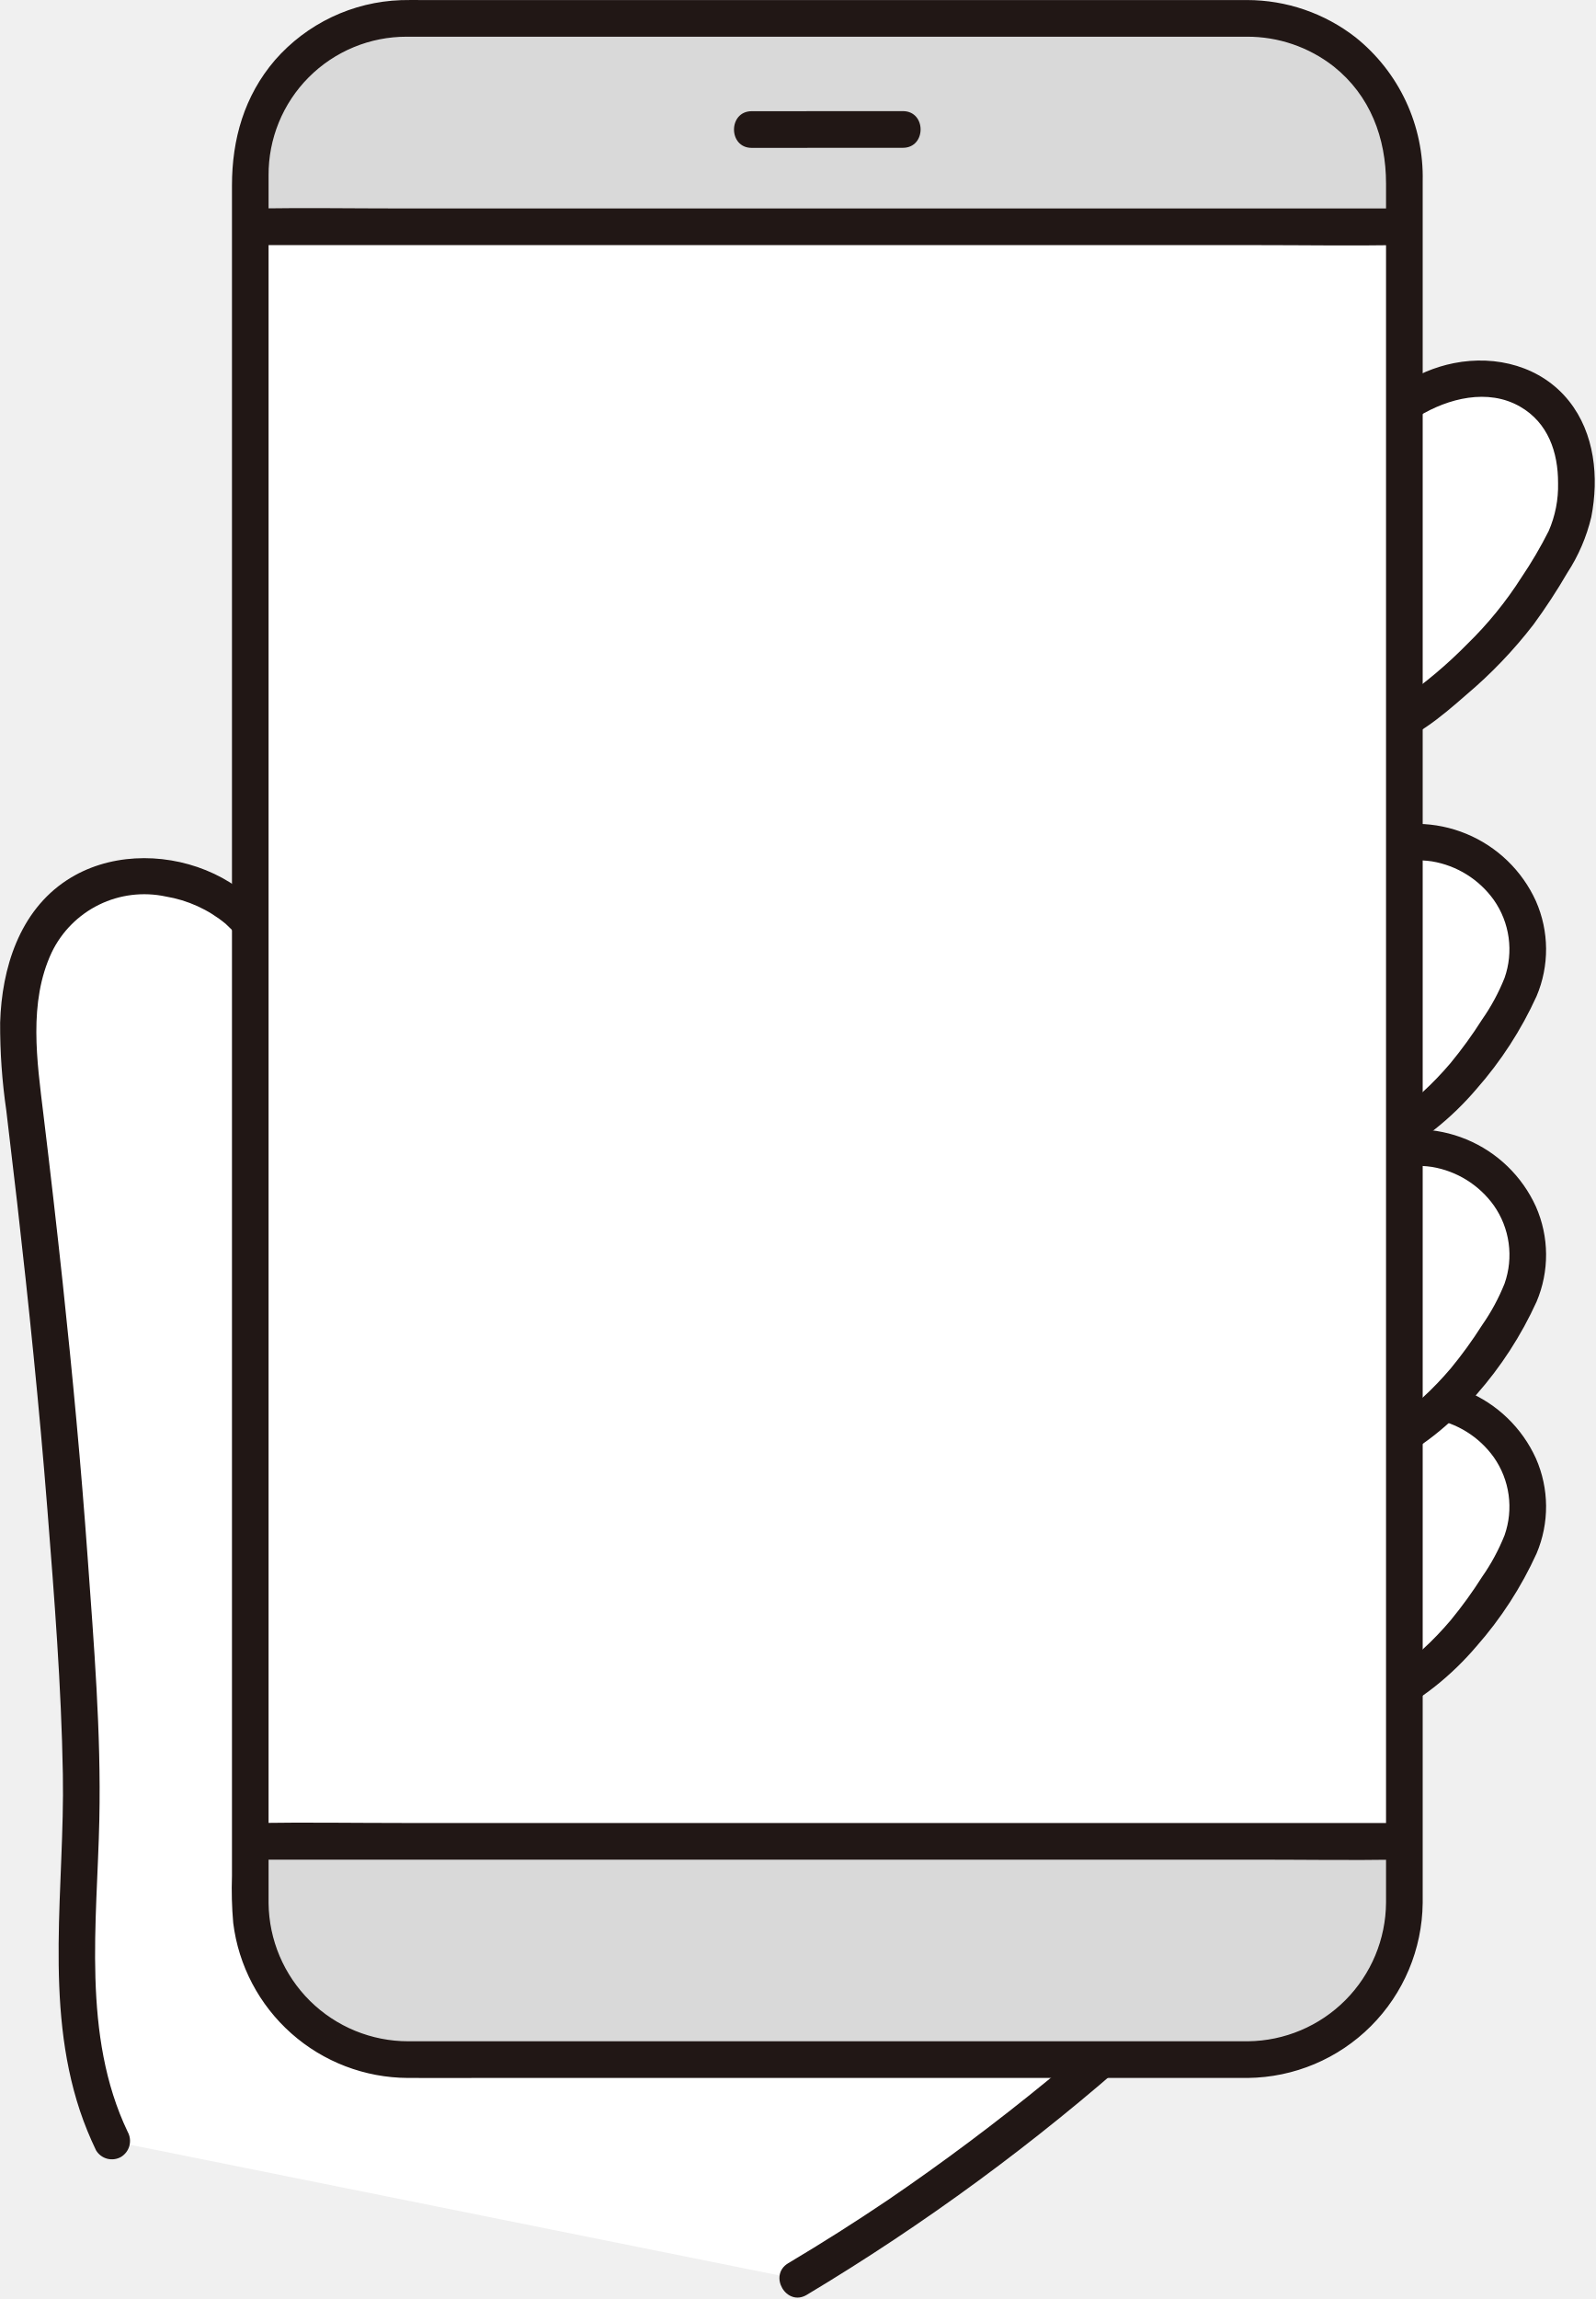
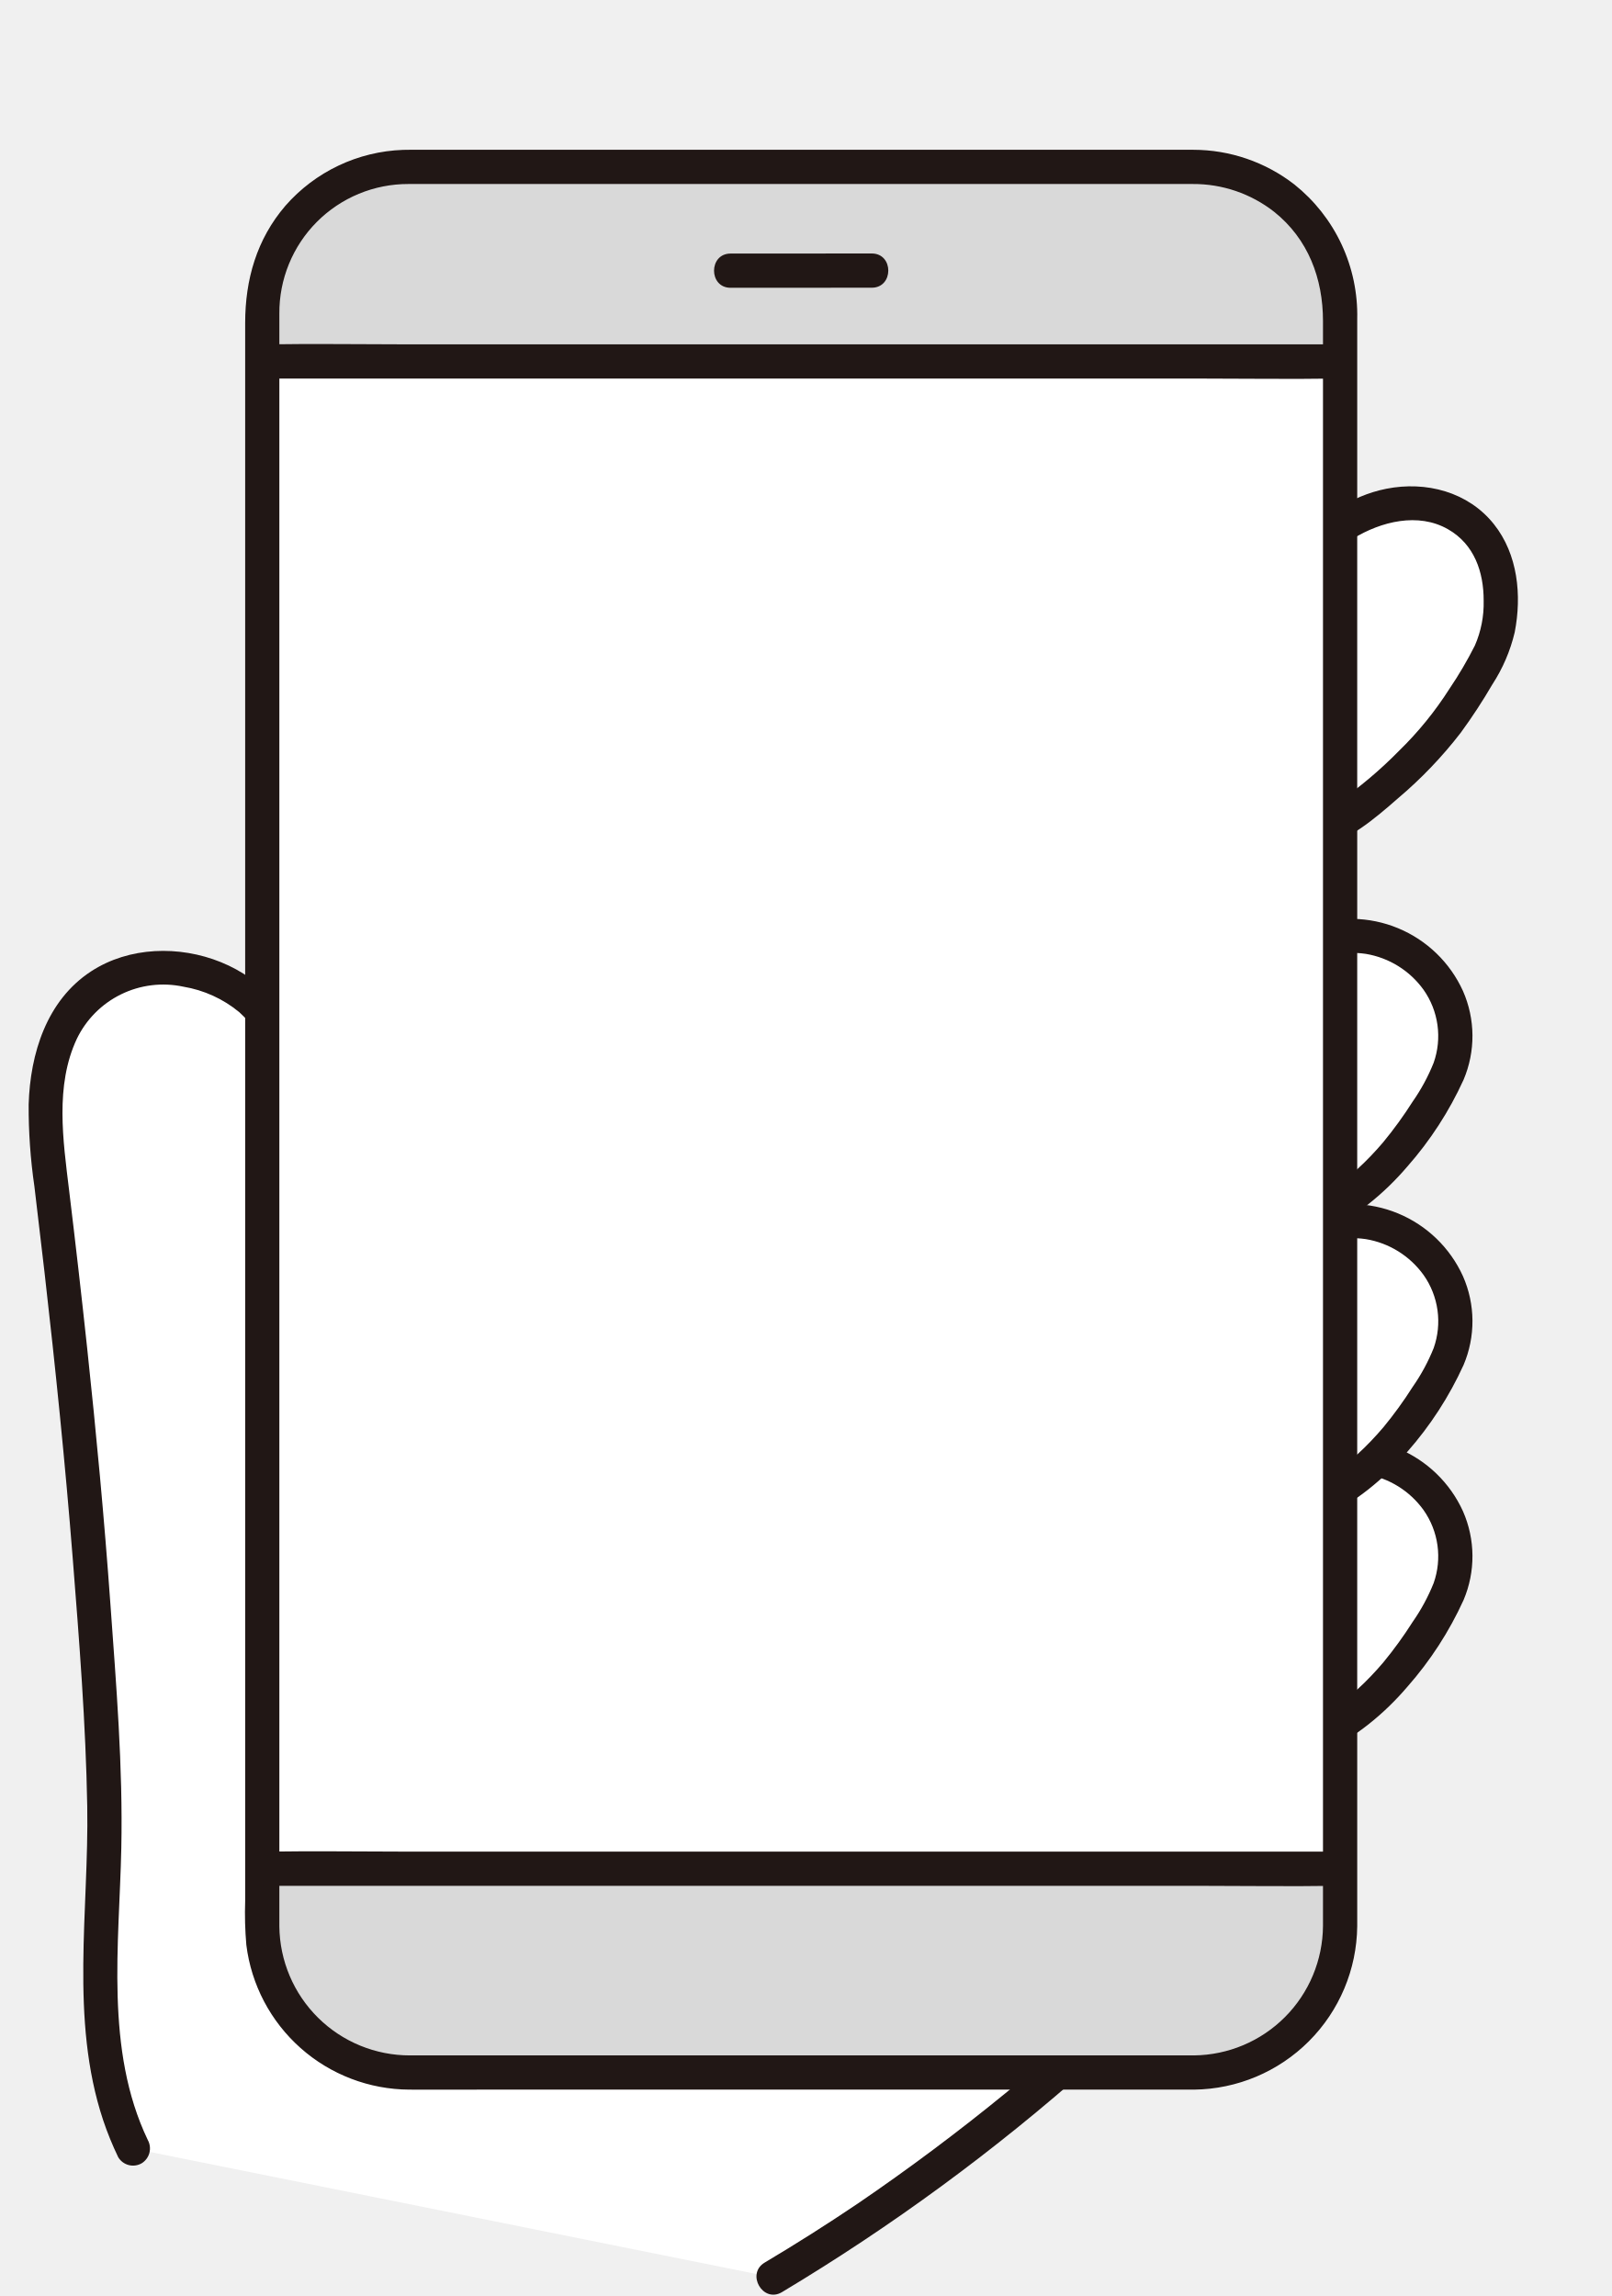
- <svg xmlns="http://www.w3.org/2000/svg" width="209" height="301" viewBox="0 0 209 301" fill="none">
-   <g clip-path="url(#clip0_17_10)">
-     <path d="M191.649 213.868C193.436 211.718 195.073 209.448 196.549 207.074C198.23 204.692 199.405 201.99 199.999 199.136C200.296 196.726 199.961 194.28 199.028 192.039C198.095 189.797 196.595 187.837 194.675 186.35C192.459 184.609 189.793 183.536 186.989 183.257C184.185 182.977 181.36 183.503 178.844 184.772C175.044 186.659 172.003 189.772 169.287 193.03C166.81 195.859 164.744 199.023 163.152 202.43C161.559 205.856 160.992 209.67 161.522 213.411C161.713 215.035 162.23 216.603 163.041 218.023C163.851 219.443 164.94 220.685 166.241 221.675C167.542 222.665 169.029 223.383 170.613 223.786C172.198 224.189 173.847 224.268 175.463 224.02C178.193 223.651 180.816 222.715 183.163 221.272C186.388 219.299 189.257 216.796 191.649 213.868Z" fill="white" />
-     <path d="M193.346 215.565C196.562 211.918 199.219 207.814 201.233 203.388C202.068 201.418 202.491 199.297 202.477 197.158C202.462 195.018 202.009 192.904 201.147 190.945C199.339 186.96 196.083 183.812 192.04 182.139C187.997 180.465 183.468 180.393 179.373 181.935C175.325 183.691 171.747 186.377 168.93 189.773C165.839 193.055 163.252 196.778 161.254 200.819C159.076 205.195 158.421 210.173 159.394 214.964C159.85 216.982 160.713 218.885 161.931 220.557C163.149 222.229 164.695 223.634 166.476 224.687C176.187 230.071 187.089 222.913 193.346 215.565C193.781 215.107 194.024 214.5 194.024 213.868C194.024 213.236 193.781 212.629 193.346 212.171C192.893 211.726 192.284 211.476 191.649 211.476C191.014 211.476 190.405 211.726 189.952 212.171C185.642 217.233 178.802 223.071 171.587 221.505C170.051 221.177 168.619 220.478 167.414 219.471C166.209 218.463 165.269 217.177 164.674 215.723C163.383 212.325 163.376 208.572 164.657 205.17C165.945 201.658 167.855 198.406 170.295 195.57C172.442 192.695 175.017 190.166 177.929 188.07C180.706 186.079 184.149 185.246 187.529 185.746C190.786 186.288 193.696 188.098 195.622 190.781C196.657 192.25 197.325 193.946 197.571 195.726C197.817 197.507 197.634 199.32 197.036 201.015C196.268 202.933 195.283 204.757 194.099 206.45C192.836 208.441 191.452 210.352 189.952 212.171C189.518 212.629 189.274 213.237 189.274 213.868C189.274 214.499 189.517 215.107 189.951 215.565C190.404 216.011 191.013 216.26 191.649 216.26C192.284 216.26 192.893 216.011 193.346 215.565Z" fill="#211715" />
-     <path d="M191.649 140.905C193.436 138.755 195.073 136.485 196.549 134.111C198.23 131.729 199.405 129.027 199.999 126.173C200.297 123.763 199.962 121.317 199.029 119.076C198.095 116.834 196.595 114.874 194.675 113.387C192.459 111.646 189.793 110.573 186.989 110.294C184.185 110.014 181.36 110.54 178.844 111.809C175.044 113.696 172.003 116.809 169.287 120.067C166.81 122.894 164.745 126.057 163.152 129.462C161.558 132.888 160.992 136.702 161.522 140.443C161.714 142.067 162.23 143.635 163.041 145.054C163.852 146.474 164.94 147.716 166.241 148.706C167.542 149.696 169.029 150.414 170.613 150.817C172.198 151.22 173.847 151.3 175.463 151.052C178.193 150.683 180.816 149.747 183.163 148.304C186.388 146.333 189.257 143.831 191.649 140.905Z" fill="white" />
-     <path d="M191.649 180.907C193.436 178.757 195.073 176.488 196.549 174.114C198.23 171.732 199.405 169.03 199.999 166.175C200.296 163.765 199.961 161.319 199.028 159.078C198.095 156.836 196.595 154.876 194.675 153.389C192.459 151.649 189.793 150.576 186.989 150.296C184.185 150.017 181.36 150.543 178.844 151.812C175.044 153.699 172.003 156.812 169.287 160.07C166.809 162.899 164.744 166.063 163.152 169.47C161.558 172.895 160.992 176.709 161.522 180.45C161.713 182.074 162.23 183.642 163.041 185.062C163.851 186.482 164.94 187.724 166.241 188.714C167.542 189.704 169.029 190.422 170.613 190.825C172.198 191.228 173.847 191.307 175.463 191.059C178.193 190.69 180.816 189.754 183.163 188.311C186.389 186.339 189.258 183.835 191.649 180.907Z" fill="white" />
-     <path d="M170.391 65.461C168.603 67.61 166.966 69.88 165.491 72.255C163.81 74.637 162.635 77.339 162.041 80.193C161.743 82.603 162.078 85.049 163.011 87.29C163.945 89.532 165.445 91.493 167.365 92.979C169.581 94.721 172.248 95.794 175.053 96.073C177.858 96.353 180.684 95.826 183.2 94.556C187 92.669 194.692 85.533 197.408 82.276C200.127 78.814 202.543 75.124 204.63 71.248C206.344 67.678 206.881 63.656 206.164 59.761C205.895 57.976 205.225 56.275 204.205 54.785C203.185 53.296 201.841 52.057 200.273 51.161C197.85 49.825 195.062 49.3 192.319 49.661C189.589 50.03 186.966 50.966 184.619 52.409C181.361 54.331 172.837 62.561 170.391 65.461Z" fill="white" />
-     <path d="M14.648 280.32C7.327 265.225 11.316 246.72 10.548 229.499C9.436 204.61 7.658 181.943 3.1 144.388C2.189 136.88 1.584 129.365 5.1 122.671C8.616 115.977 16.464 113.42 23.766 115.388C30.366 117.166 34.322 121.275 36.832 127.632L158.49 256.551C142.192 272.588 124.047 286.632 104.436 298.388L14.648 280.32Z" fill="white" />
-     <path d="M105.648 300.46C121.074 291.217 135.6 280.549 149.035 268.594C152.83 265.229 156.548 261.78 160.187 258.248C162.412 256.096 159.016 252.704 156.793 254.853C144.268 267.097 130.691 278.215 116.218 288.08C111.965 290.947 107.634 293.692 103.225 296.315C100.575 297.897 102.986 302.048 105.648 300.46Z" fill="#211715" />
-     <path d="M39.15 126.994C36.779 121.094 32.967 116.362 26.962 113.931C21.147 111.577 14.112 111.744 8.767 115.231C2.538 119.3 0.233 126.764 0.018 133.883C-0.002 137.729 0.267 141.571 0.823 145.377C1.307 149.387 1.779 153.398 2.24 157.411C3.772 170.801 5.146 184.211 6.207 197.647C7.116 209.162 8.032 220.755 8.233 232.308C8.486 246.885 5.764 262.182 10.461 276.332C11.056 278.108 11.763 279.845 12.576 281.532C12.901 282.078 13.427 282.473 14.041 282.635C14.655 282.796 15.308 282.709 15.859 282.393C16.398 282.063 16.789 281.537 16.95 280.925C17.11 280.313 17.028 279.663 16.72 279.11C10.69 266.491 12.725 251.693 13.01 238.195C13.25 226.795 12.295 215.305 11.48 203.936C10.622 191.957 9.5 180 8.222 168.058C7.428 160.658 6.581 153.262 5.682 145.869C4.847 138.944 3.694 131.255 6.774 124.689C8.084 121.972 10.269 119.774 12.978 118.447C15.687 117.121 18.764 116.744 21.713 117.377C24.593 117.856 27.295 119.087 29.546 120.946C31.76 122.96 33.465 125.47 34.522 128.27C34.708 128.873 35.117 129.383 35.665 129.694C36.214 130.006 36.861 130.097 37.474 129.947C38.086 129.774 38.604 129.367 38.918 128.814C39.232 128.262 39.315 127.608 39.15 126.994Z" fill="#211715" />
-     <path d="M193.346 142.6C196.561 138.952 199.219 134.849 201.233 130.423C202.068 128.453 202.491 126.332 202.477 124.193C202.462 122.053 202.009 119.938 201.147 117.98C199.339 113.995 196.083 110.847 192.04 109.173C187.997 107.5 183.468 107.427 179.373 108.969C175.325 110.726 171.747 113.411 168.93 116.808C165.839 120.09 163.252 123.813 161.254 127.854C159.075 132.23 158.421 137.209 159.394 142C159.85 144.018 160.713 145.921 161.931 147.592C163.149 149.264 164.695 150.67 166.476 151.722C176.187 157.107 187.089 149.948 193.346 142.6C193.783 142.142 194.026 141.534 194.026 140.901C194.026 140.268 193.783 139.659 193.346 139.201C192.893 138.756 192.284 138.507 191.649 138.507C191.014 138.507 190.405 138.756 189.952 139.201C185.642 144.264 178.802 150.101 171.587 148.536C170.051 148.207 168.619 147.509 167.414 146.501C166.21 145.494 165.269 144.207 164.674 142.754C163.383 139.356 163.377 135.603 164.657 132.201C165.945 128.689 167.855 125.437 170.295 122.601C172.442 119.726 175.016 117.197 177.929 115.101C180.706 113.11 184.149 112.277 187.529 112.776C190.786 113.319 193.696 115.13 195.622 117.812C196.657 119.281 197.325 120.977 197.571 122.757C197.817 124.538 197.634 126.351 197.036 128.046C196.268 129.964 195.283 131.788 194.099 133.481C192.837 135.472 191.452 137.382 189.952 139.201C189.516 139.66 189.272 140.268 189.272 140.901C189.272 141.534 189.515 142.142 189.951 142.601C190.404 143.046 191.014 143.295 191.649 143.295C192.284 143.295 192.893 143.045 193.346 142.6Z" fill="#211715" />
-     <path d="M193.346 182.6C196.562 178.953 199.22 174.849 201.233 170.423C202.068 168.453 202.491 166.333 202.477 164.193C202.462 162.053 202.009 159.939 201.147 157.981C199.339 153.996 196.084 150.847 192.04 149.174C187.997 147.5 183.468 147.427 179.373 148.97C175.325 150.727 171.748 153.412 168.93 156.808C165.839 160.09 163.252 163.813 161.254 167.854C159.075 172.23 158.421 177.209 159.394 182C159.85 184.018 160.713 185.921 161.931 187.593C163.149 189.264 164.695 190.67 166.476 191.722C176.187 197.106 187.089 189.949 193.346 182.6C193.781 182.142 194.024 181.535 194.024 180.903C194.024 180.271 193.781 179.664 193.346 179.206C192.893 178.761 192.284 178.512 191.649 178.512C191.014 178.512 190.405 178.761 189.952 179.206C185.642 184.268 178.802 190.101 171.587 188.541C170.051 188.212 168.619 187.514 167.414 186.506C166.209 185.498 165.269 184.212 164.674 182.758C163.382 179.36 163.376 175.608 164.657 172.206C165.946 168.691 167.858 165.437 170.3 162.6C172.447 159.727 175.022 157.2 177.934 155.106C180.711 153.115 184.154 152.282 187.534 152.781C190.791 153.323 193.701 155.134 195.627 157.816C196.662 159.285 197.33 160.981 197.576 162.761C197.822 164.542 197.638 166.355 197.041 168.05C196.273 169.968 195.288 171.792 194.104 173.485C192.841 175.476 191.456 177.387 189.956 179.206C189.521 179.664 189.279 180.272 189.279 180.903C189.279 181.534 189.521 182.142 189.956 182.6C190.408 183.044 191.017 183.293 191.651 183.293C192.285 183.293 192.894 183.044 193.346 182.6Z" fill="#211715" />
-     <path d="M168.694 63.764C166.684 66.182 164.847 68.738 163.194 71.413C161.518 73.874 160.342 76.64 159.734 79.555C159.34 82.192 159.599 84.886 160.487 87.4C161.375 89.914 162.865 92.173 164.827 93.978C166.944 95.891 169.494 97.26 172.259 97.967C175.023 98.674 177.918 98.697 180.693 98.034C185.11 96.934 188.67 93.907 192.018 90.973C195.277 88.224 198.232 85.136 200.835 81.759C202.426 79.584 203.902 77.328 205.258 75C206.72 72.76 207.783 70.283 208.4 67.68C209.41 62.502 208.852 56.746 205.483 52.512C201.868 47.968 195.948 46.445 190.397 47.546C185.322 48.552 181.386 51.566 177.633 54.921C174.457 57.663 171.471 60.618 168.694 63.764C168.258 64.222 168.016 64.829 168.016 65.461C168.016 66.093 168.258 66.7 168.694 67.158C169.147 67.603 169.756 67.853 170.391 67.853C171.026 67.853 171.635 67.603 172.088 67.158C174.189 64.774 176.423 62.51 178.779 60.376C180.107 59.131 181.455 57.906 182.845 56.73C183.746 55.905 184.722 55.165 185.76 54.52C189.654 52.144 194.86 50.82 199.06 53.231C202.728 55.331 204.06 59.205 204.047 63.251C204.099 65.41 203.678 67.554 202.814 69.533C201.755 71.633 200.562 73.663 199.243 75.611C197.222 78.784 194.839 81.711 192.143 84.334C189.5 87.026 186.606 89.46 183.5 91.602C181.8 92.742 179.846 93.448 177.811 93.658C175.775 93.869 173.718 93.577 171.821 92.809C169.652 91.944 167.785 90.461 166.452 88.544C165.118 86.627 164.377 84.36 164.321 82.026C164.314 79.311 165.521 76.863 166.888 74.583C168.428 71.976 170.171 69.493 172.099 67.158C172.533 66.7 172.775 66.092 172.775 65.461C172.775 64.83 172.533 64.222 172.099 63.764C171.646 63.315 171.034 63.063 170.396 63.063C169.759 63.063 169.147 63.315 168.694 63.764Z" fill="#211715" />
-     <path d="M163.427 2.406H53.266C41.95 2.406 32.777 11.579 32.777 22.895V249.17C32.777 260.486 41.95 269.659 53.266 269.659H163.427C174.743 269.659 183.916 260.486 183.916 249.17V22.895C183.916 11.579 174.743 2.406 163.427 2.406Z" fill="#D9D9D9" />
-     <path d="M98.445 19.36C105.045 19.36 111.645 19.357 118.245 19.35C121.333 19.35 121.338 14.55 118.245 14.55C111.645 14.55 105.045 14.553 98.445 14.56C95.357 14.56 95.352 19.36 98.445 19.36Z" fill="#211715" />
-     <path d="M179.65 29.682L33.216 29.692H32.781C32.781 62.621 32.781 205.429 32.781 241.081C33.067 241.081 33.22 241.081 33.22 241.081L183.772 241.07H183.918C183.918 205.402 183.918 62.592 183.918 29.686H179.65V29.682Z" fill="white" />
-     <path d="M163.428 267.258H63.5C60.16 267.258 56.819 267.268 53.479 267.258C48.66 267.263 44.033 265.366 40.605 261.979C37.178 258.591 35.225 253.988 35.173 249.169C35.163 247.816 35.173 246.463 35.173 245.11V24.609C35.173 24.067 35.173 23.524 35.173 22.982C35.156 20.597 35.612 18.233 36.515 16.025C37.418 13.817 38.749 11.811 40.432 10.12C42.114 8.43 44.115 7.091 46.319 6.178C48.523 5.266 50.885 4.8 53.27 4.806C54.002 4.8 54.735 4.806 55.47 4.806H160.089C161.142 4.806 162.196 4.806 163.249 4.806C167.384 4.779 171.406 6.151 174.662 8.7C179.444 12.51 181.517 18.064 181.517 24.023V244.078C181.517 245.752 181.527 247.426 181.517 249.099C181.485 253.893 179.571 258.483 176.188 261.879C172.804 265.276 168.222 267.207 163.428 267.258C160.341 267.286 160.333 272.086 163.428 272.058C169.479 271.988 175.262 269.553 179.54 265.273C183.817 260.993 186.25 255.209 186.317 249.158C186.328 247.635 186.317 246.111 186.317 244.588V23.744C186.402 20.132 185.652 16.549 184.123 13.275C182.595 10.001 180.33 7.125 177.506 4.871C173.449 1.723 168.461 0.011 163.325 0.006C162.344 4.8792e-06 161.362 0.006 160.381 0.006H55.228C54.328 0.006 53.418 -0.014 52.515 0.019C49.374 0.129 46.29 0.882 43.452 2.231C40.614 3.58 38.083 5.498 36.015 7.864C31.992 12.553 30.379 18.222 30.379 24.288V245.6C30.309 247.656 30.364 249.715 30.543 251.765C31.236 257.347 33.939 262.486 38.145 266.221C42.352 269.956 47.775 272.031 53.4 272.058C56.66 272.076 59.921 272.058 63.181 272.058H163.428C166.516 272.058 166.522 267.258 163.428 267.258Z" fill="#211715" />
-     <path d="M33.216 243.477H49.024H84.509H127.098H164.214C170.567 243.477 176.929 243.577 183.282 243.477C183.444 243.477 183.606 243.477 183.768 243.477C186.857 243.477 186.862 238.677 183.768 238.677H167.821H132.264H89.671H52.619C46.309 238.677 39.991 238.577 33.682 238.677C33.527 238.677 33.372 238.677 33.216 238.677C30.128 238.677 30.123 243.477 33.216 243.477Z" fill="#211715" />
-     <path d="M33.216 32.092H49.024H84.509H127.098H164.214C170.567 32.092 176.929 32.192 183.282 32.092C183.444 32.092 183.606 32.092 183.768 32.092C186.857 32.092 186.862 27.292 183.768 27.292H167.821H132.264H89.671H52.619C46.309 27.292 39.991 27.192 33.682 27.292C33.527 27.292 33.372 27.292 33.216 27.292C30.128 27.292 30.123 32.092 33.216 32.092Z" fill="#211715" />
+ <svg xmlns="http://www.w3.org/2000/svg" width="226" height="322" viewBox="0 0 226 322" fill="none">
+   <g clip-path="url(#clip0_56_2)">
+     <mask id="mask0_56_2" style="mask-type:luminance" maskUnits="userSpaceOnUse" x="0" y="0" width="226" height="322">
+       <path d="M226 0H0V322H226V0Z" fill="white" />
+     </mask>
+     <g mask="url(#mask0_56_2)">
+       <path d="M195.649 234.868C197.436 232.718 199.073 230.448 200.549 228.074C202.23 225.692 203.405 222.99 203.999 220.136C204.296 217.726 203.961 215.28 203.028 213.039C202.095 210.797 200.595 208.837 198.675 207.35C196.459 205.609 193.793 204.536 190.989 204.257C188.185 203.977 185.36 204.503 182.844 205.772C179.044 207.659 176.003 210.772 173.287 214.03C170.81 216.859 168.744 220.023 167.152 223.43C165.559 226.856 164.992 230.67 165.522 234.411C165.713 236.035 166.23 237.603 167.041 239.023C167.851 240.443 168.94 241.685 170.241 242.675C171.542 243.665 173.029 244.383 174.613 244.786C176.198 245.189 177.847 245.268 179.463 245.02C182.193 244.651 184.816 243.715 187.163 242.272C190.388 240.299 193.257 237.796 195.649 234.868Z" fill="white" />
+       <path d="M197.346 236.565C200.562 232.918 203.219 228.814 205.233 224.388C206.068 222.418 206.491 220.297 206.477 218.158C206.462 216.018 206.009 213.904 205.147 211.945C203.339 207.96 200.083 204.812 196.04 203.139C191.997 201.465 187.468 201.393 183.373 202.935C179.325 204.691 175.747 207.377 172.93 210.773C169.839 214.055 167.252 217.778 165.254 221.819C163.076 226.195 162.421 231.173 163.394 235.964C163.85 237.982 164.713 239.885 165.931 241.557C167.149 243.229 168.695 244.634 170.476 245.687C180.187 251.071 191.089 243.913 197.346 236.565C197.781 236.107 198.024 235.5 198.024 234.868C198.024 234.236 197.781 233.629 197.346 233.171C196.893 232.726 196.284 232.476 195.649 232.476C195.014 232.476 194.405 232.726 193.952 233.171C189.642 238.233 182.802 244.071 175.587 242.505C174.051 242.177 172.619 241.478 171.414 240.471C170.209 239.463 169.269 238.177 168.674 236.723C167.383 233.325 167.376 229.572 168.657 226.17C169.945 222.658 171.855 219.406 174.295 216.57C176.442 213.695 179.017 211.166 181.929 209.07C184.706 207.079 188.149 206.246 191.529 206.746C194.786 207.288 197.696 209.098 199.622 211.781C200.657 213.25 201.325 214.946 201.571 216.726C201.817 218.507 201.634 220.32 201.036 222.015C200.268 223.933 199.283 225.757 198.099 227.45C196.836 229.441 195.452 231.352 193.952 233.171C193.518 233.629 193.274 234.237 193.274 234.868C193.274 235.499 193.517 236.107 193.951 236.565C194.404 237.011 195.013 237.26 195.649 237.26C196.284 237.26 196.893 237.011 197.346 236.565Z" fill="#211715" />
+       <path d="M195.649 161.905C197.436 159.755 199.073 157.485 200.549 155.111C202.23 152.729 203.405 150.027 203.999 147.173C204.297 144.763 203.962 142.317 203.029 140.076C202.095 137.834 200.595 135.874 198.675 134.387C196.459 132.646 193.793 131.573 190.989 131.294C188.185 131.014 185.36 131.54 182.844 132.809C179.044 134.696 176.003 137.809 173.287 141.067C170.81 143.894 168.745 147.057 167.152 150.462C165.558 153.888 164.992 157.702 165.522 161.443C165.714 163.067 166.23 164.635 167.041 166.054C167.852 167.474 168.94 168.716 170.241 169.706C171.542 170.696 173.029 171.414 174.613 171.817C176.198 172.22 177.847 172.3 179.463 172.052C182.193 171.683 184.816 170.747 187.163 169.304C190.388 167.333 193.257 164.831 195.649 161.905Z" fill="white" />
+       <path d="M195.649 201.907C197.436 199.757 199.073 197.488 200.549 195.114C202.23 192.732 203.405 190.03 203.999 187.175C204.296 184.765 203.961 182.319 203.028 180.078C202.095 177.836 200.595 175.876 198.675 174.389C196.459 172.649 193.793 171.576 190.989 171.296C188.185 171.017 185.36 171.543 182.844 172.812C179.044 174.699 176.003 177.812 173.287 181.07C170.809 183.899 168.744 187.063 167.152 190.47C165.558 193.895 164.992 197.709 165.522 201.45C165.713 203.074 166.23 204.642 167.041 206.062C167.851 207.482 168.94 208.724 170.241 209.714C171.542 210.704 173.029 211.422 174.613 211.825C176.198 212.228 177.847 212.307 179.463 212.059C182.193 211.69 184.816 210.754 187.163 209.311C190.389 207.339 193.258 204.835 195.649 201.907Z" fill="white" />
+       <path d="M174.391 86.461C172.603 88.61 170.966 90.88 169.491 93.255C167.81 95.637 166.635 98.338 166.041 101.193C165.743 103.603 166.078 106.049 167.011 108.29C167.945 110.532 169.445 112.492 171.365 113.979C173.581 115.72 176.248 116.794 179.053 117.073C181.858 117.352 184.684 116.826 187.2 115.556C191 113.669 198.692 106.533 201.408 103.276C204.127 99.814 206.543 96.124 208.63 92.248C210.344 88.678 210.881 84.656 210.164 80.761C209.895 78.975 209.225 77.274 208.205 75.785C207.185 74.296 205.841 73.056 204.273 72.161C201.85 70.825 199.062 70.3 196.319 70.661C193.589 71.029 190.966 71.966 188.619 73.409C185.361 75.331 176.837 83.561 174.391 86.461Z" fill="white" />
+       <path d="M18.648 301.32C11.327 286.225 15.316 267.72 14.548 250.499C13.436 225.61 11.658 202.943 7.1 165.388C6.189 157.88 5.584 150.365 9.1 143.671C12.616 136.977 20.464 134.42 27.766 136.388C34.366 138.166 38.322 142.275 40.832 148.632L162.49 277.551C146.192 293.588 128.047 307.632 108.436 319.388L18.648 301.32Z" fill="white" />
+       <path d="M109.648 321.46C125.074 312.217 139.6 301.549 153.035 289.594C156.83 286.229 160.548 282.78 164.187 279.248C166.412 277.096 163.016 273.704 160.793 275.853C148.268 288.097 134.691 299.215 120.218 309.08C115.965 311.947 111.634 314.692 107.225 317.315C104.575 318.897 106.986 323.048 109.648 321.46Z" fill="#211715" />
+       <path d="M43.15 147.994C40.779 142.094 36.967 137.362 30.962 134.931C25.147 132.577 18.112 132.744 12.767 136.231C6.538 140.3 4.233 147.764 4.018 154.883C3.998 158.729 4.267 162.571 4.823 166.377C5.307 170.387 5.779 174.398 6.24 178.411C7.772 191.801 9.146 205.211 10.207 218.647C11.116 230.162 12.032 241.755 12.233 253.308C12.486 267.885 9.764 283.182 14.461 297.332C15.056 299.108 15.763 300.845 16.576 302.532C16.901 303.078 17.427 303.473 18.041 303.635C18.655 303.796 19.308 303.709 19.859 303.393C20.398 303.063 20.789 302.537 20.95 301.925C21.11 301.313 21.028 300.663 20.72 300.11C14.69 287.491 16.725 272.693 17.01 259.195C17.25 247.795 16.295 236.305 15.48 224.936C14.622 212.957 13.5 201 12.222 189.058C11.428 181.658 10.581 174.262 9.682 166.869C8.847 159.944 7.694 152.255 10.774 145.689C12.084 142.972 14.269 140.774 16.978 139.447C19.687 138.121 22.764 137.744 25.713 138.377C28.593 138.856 31.295 140.087 33.546 141.946C35.76 143.96 37.465 146.47 38.522 149.27C38.708 149.873 39.117 150.383 39.665 150.694C40.214 151.006 40.861 151.097 41.474 150.947C42.086 150.774 42.604 150.367 42.918 149.814C43.232 149.262 43.315 148.608 43.15 147.994Z" fill="#211715" />
+       <path d="M197.346 163.6C200.561 159.952 203.219 155.849 205.233 151.423C206.068 149.453 206.491 147.332 206.477 145.193C206.462 143.053 206.009 140.938 205.147 138.98C203.339 134.995 200.083 131.847 196.04 130.173C191.997 128.5 187.468 128.427 183.373 129.969C179.325 131.726 175.747 134.411 172.93 137.808C169.839 141.09 167.252 144.813 165.254 148.854C163.075 153.23 162.421 158.209 163.394 163C163.85 165.018 164.713 166.921 165.931 168.592C167.149 170.264 168.695 171.67 170.476 172.722C180.187 178.107 191.089 170.948 197.346 163.6C197.783 163.142 198.026 162.534 198.026 161.901C198.026 161.268 197.783 160.659 197.346 160.201C196.893 159.756 196.284 159.507 195.649 159.507C195.014 159.507 194.405 159.756 193.952 160.201C189.642 165.264 182.802 171.101 175.587 169.536C174.051 169.207 172.619 168.509 171.414 167.501C170.21 166.494 169.269 165.207 168.674 163.754C167.383 160.356 167.377 156.603 168.657 153.201C169.945 149.689 171.855 146.437 174.295 143.601C176.442 140.726 179.016 138.197 181.929 136.101C184.706 134.11 188.149 133.277 191.529 133.776C194.786 134.319 197.696 136.13 199.622 138.812C200.657 140.281 201.325 141.977 201.571 143.757C201.817 145.538 201.634 147.351 201.036 149.046C200.268 150.964 199.283 152.788 198.099 154.481C196.837 156.472 195.452 158.382 193.952 160.201C193.516 160.66 193.272 161.268 193.272 161.901C193.272 162.534 193.515 163.142 193.951 163.601C194.404 164.046 195.014 164.295 195.649 164.295C196.284 164.295 196.893 164.045 197.346 163.6Z" fill="#211715" />
+       <path d="M197.346 203.6C200.562 199.953 203.22 195.849 205.233 191.423C206.068 189.453 206.491 187.333 206.477 185.193C206.462 183.053 206.009 180.939 205.147 178.981C203.339 174.996 200.084 171.847 196.04 170.174C191.997 168.5 187.468 168.427 183.373 169.97C179.325 171.727 175.748 174.412 172.93 177.808C169.839 181.09 167.252 184.813 165.254 188.854C163.075 193.23 162.421 198.209 163.394 203C163.85 205.018 164.713 206.921 165.931 208.593C167.149 210.264 168.695 211.67 170.476 212.722C180.187 218.106 191.089 210.949 197.346 203.6C197.781 203.142 198.024 202.535 198.024 201.903C198.024 201.271 197.781 200.664 197.346 200.206C196.893 199.761 196.284 199.512 195.649 199.512C195.014 199.512 194.405 199.761 193.952 200.206C189.642 205.268 182.802 211.101 175.587 209.541C174.051 209.212 172.619 208.514 171.414 207.506C170.209 206.498 169.269 205.212 168.674 203.758C167.382 200.36 167.376 196.608 168.657 193.206C169.946 189.691 171.858 186.437 174.3 183.6C176.447 180.727 179.022 178.2 181.934 176.106C184.711 174.115 188.154 173.282 191.534 173.781C194.791 174.323 197.701 176.134 199.627 178.816C200.662 180.285 201.33 181.981 201.576 183.761C201.822 185.542 201.638 187.355 201.041 189.05C200.273 190.968 199.288 192.792 198.104 194.485C196.841 196.476 195.456 198.387 193.956 200.206C193.521 200.664 193.279 201.272 193.279 201.903C193.279 202.534 193.521 203.142 193.956 203.6C194.408 204.044 195.017 204.293 195.651 204.293C196.285 204.293 196.894 204.044 197.346 203.6Z" fill="#211715" />
+       <path d="M172.694 84.764C170.684 87.182 168.847 89.738 167.194 92.413C165.518 94.874 164.342 97.64 163.734 100.555C163.34 103.192 163.599 105.886 164.487 108.4C165.375 110.914 166.865 113.173 168.827 114.978C170.944 116.891 173.494 118.26 176.259 118.967C179.023 119.674 181.918 119.697 184.693 119.034C189.11 117.934 192.67 114.907 196.018 111.973C199.277 109.224 202.232 106.136 204.835 102.759C206.426 100.584 207.902 98.328 209.258 96C210.72 93.76 211.783 91.283 212.4 88.68C213.41 83.502 212.852 77.746 209.483 73.512C205.868 68.968 199.948 67.445 194.397 68.546C189.322 69.552 185.386 72.566 181.633 75.921C178.457 78.663 175.471 81.618 172.694 84.764C172.258 85.222 172.016 85.829 172.016 86.461C172.016 87.093 172.258 87.7 172.694 88.158C173.147 88.603 173.756 88.853 174.391 88.853C175.026 88.853 175.635 88.603 176.088 88.158C178.189 85.774 180.423 83.51 182.779 81.376C184.107 80.131 185.455 78.906 186.845 77.73C187.746 76.905 188.722 76.165 189.76 75.52C193.654 73.144 198.86 71.82 203.06 74.231C206.728 76.331 208.06 80.205 208.047 84.251C208.099 86.41 207.678 88.554 206.814 90.533C205.755 92.633 204.562 94.663 203.243 96.611C201.222 99.784 198.839 102.711 196.143 105.334C193.5 108.027 190.606 110.46 187.5 112.602C185.8 113.742 183.846 114.448 181.811 114.658C179.775 114.869 177.718 114.577 175.821 113.809C173.652 112.944 171.785 111.461 170.452 109.544C169.118 107.627 168.377 105.36 168.321 103.026C168.314 100.311 169.521 97.863 170.888 95.583C172.428 92.976 174.171 90.493 176.099 88.158C176.533 87.7 176.775 87.092 176.775 86.461C176.775 85.83 176.533 85.222 176.099 84.764C175.646 84.315 175.034 84.064 174.396 84.064C173.759 84.064 173.147 84.315 172.694 84.764Z" fill="#211715" />
+       <path d="M167.427 23.406H57.266C45.95 23.406 36.777 32.579 36.777 43.895V270.17C36.777 281.486 45.95 290.659 57.266 290.659H167.427C178.743 290.659 187.916 281.486 187.916 270.17V43.895C187.916 32.579 178.743 23.406 167.427 23.406Z" fill="#D9D9D9" />
+       <path d="M102.445 40.36C109.045 40.36 115.645 40.356 122.245 40.35C125.333 40.35 125.338 35.55 122.245 35.55C115.645 35.55 109.045 35.553 102.445 35.56C99.357 35.56 99.352 40.36 102.445 40.36Z" fill="#211715" />
+       <path d="M183.65 50.682L37.216 50.692H36.781C36.781 83.621 36.781 226.429 36.781 262.081C37.067 262.081 37.22 262.081 37.22 262.081L187.772 262.07H187.918C187.918 226.402 187.918 83.592 187.918 50.686H183.65V50.682Z" fill="white" />
+       <path d="M167.428 288.258H67.5C64.16 288.258 60.819 288.268 57.479 288.258C52.66 288.263 48.033 286.366 44.605 282.979C41.178 279.591 39.225 274.988 39.173 270.169C39.163 268.816 39.173 267.463 39.173 266.11V45.609C39.173 45.067 39.173 44.524 39.173 43.982C39.156 41.597 39.612 39.233 40.515 37.025C41.418 34.817 42.749 32.811 44.432 31.12C46.114 29.43 48.115 28.091 50.319 27.178C52.523 26.266 54.885 25.8 57.27 25.806C58.002 25.8 58.735 25.806 59.47 25.806H164.089C165.142 25.806 166.196 25.806 167.249 25.806C171.384 25.779 175.406 27.151 178.662 29.7C183.444 33.51 185.517 39.064 185.517 45.023V265.078C185.517 266.752 185.527 268.426 185.517 270.099C185.485 274.893 183.571 279.483 180.188 282.879C176.804 286.276 172.222 288.207 167.428 288.258C164.341 288.286 164.333 293.086 167.428 293.058C173.479 292.988 179.262 290.553 183.54 286.273C187.817 281.993 190.25 276.209 190.317 270.158C190.328 268.635 190.317 267.111 190.317 265.588V44.744C190.402 41.132 189.652 37.549 188.123 34.275C186.595 31.001 184.33 28.125 181.506 25.871C177.449 22.723 172.461 21.011 167.325 21.006C166.344 21 165.362 21.006 164.381 21.006H59.228C58.328 21.006 57.418 20.986 56.515 21.019C53.374 21.129 50.29 21.882 47.452 23.231C44.614 24.58 42.083 26.497 40.015 28.864C35.992 33.553 34.379 39.222 34.379 45.288V266.6C34.309 268.656 34.364 270.715 34.543 272.765C35.236 278.347 37.939 283.486 42.145 287.221C46.352 290.956 51.775 293.031 57.4 293.058C60.66 293.076 63.921 293.058 67.181 293.058H167.428C170.516 293.058 170.522 288.258 167.428 288.258Z" fill="#211715" />
+       <path d="M37.216 264.477H53.024H88.509H131.098H168.214C174.567 264.477 180.929 264.577 187.282 264.477C187.444 264.477 187.606 264.477 187.768 264.477C190.857 264.477 190.862 259.677 187.768 259.677H171.821H136.264H93.671H56.619C50.309 259.677 43.991 259.577 37.682 259.677C37.527 259.677 37.372 259.677 37.216 259.677C34.128 259.677 34.123 264.477 37.216 264.477Z" fill="#211715" />
+       <path d="M37.216 53.092H53.024H88.509H131.098H168.214C174.567 53.092 180.929 53.191 187.282 53.092C187.444 53.092 187.606 53.092 187.768 53.092C190.857 53.092 190.862 48.291 187.768 48.291H171.821H136.264H93.671H56.619C50.309 48.291 43.991 48.191 37.682 48.291C37.527 48.291 37.372 48.291 37.216 48.291C34.128 48.291 34.123 53.092 37.216 53.092Z" fill="#211715" />
+     </g>
  </g>
  <defs>
-     <clipPath id="clip0_17_10">
-       <rect width="209" height="301" fill="white" />
+     <clipPath id="clip0_56_2">
+       <rect width="226" height="322" fill="white" />
    </clipPath>
  </defs>
</svg>
